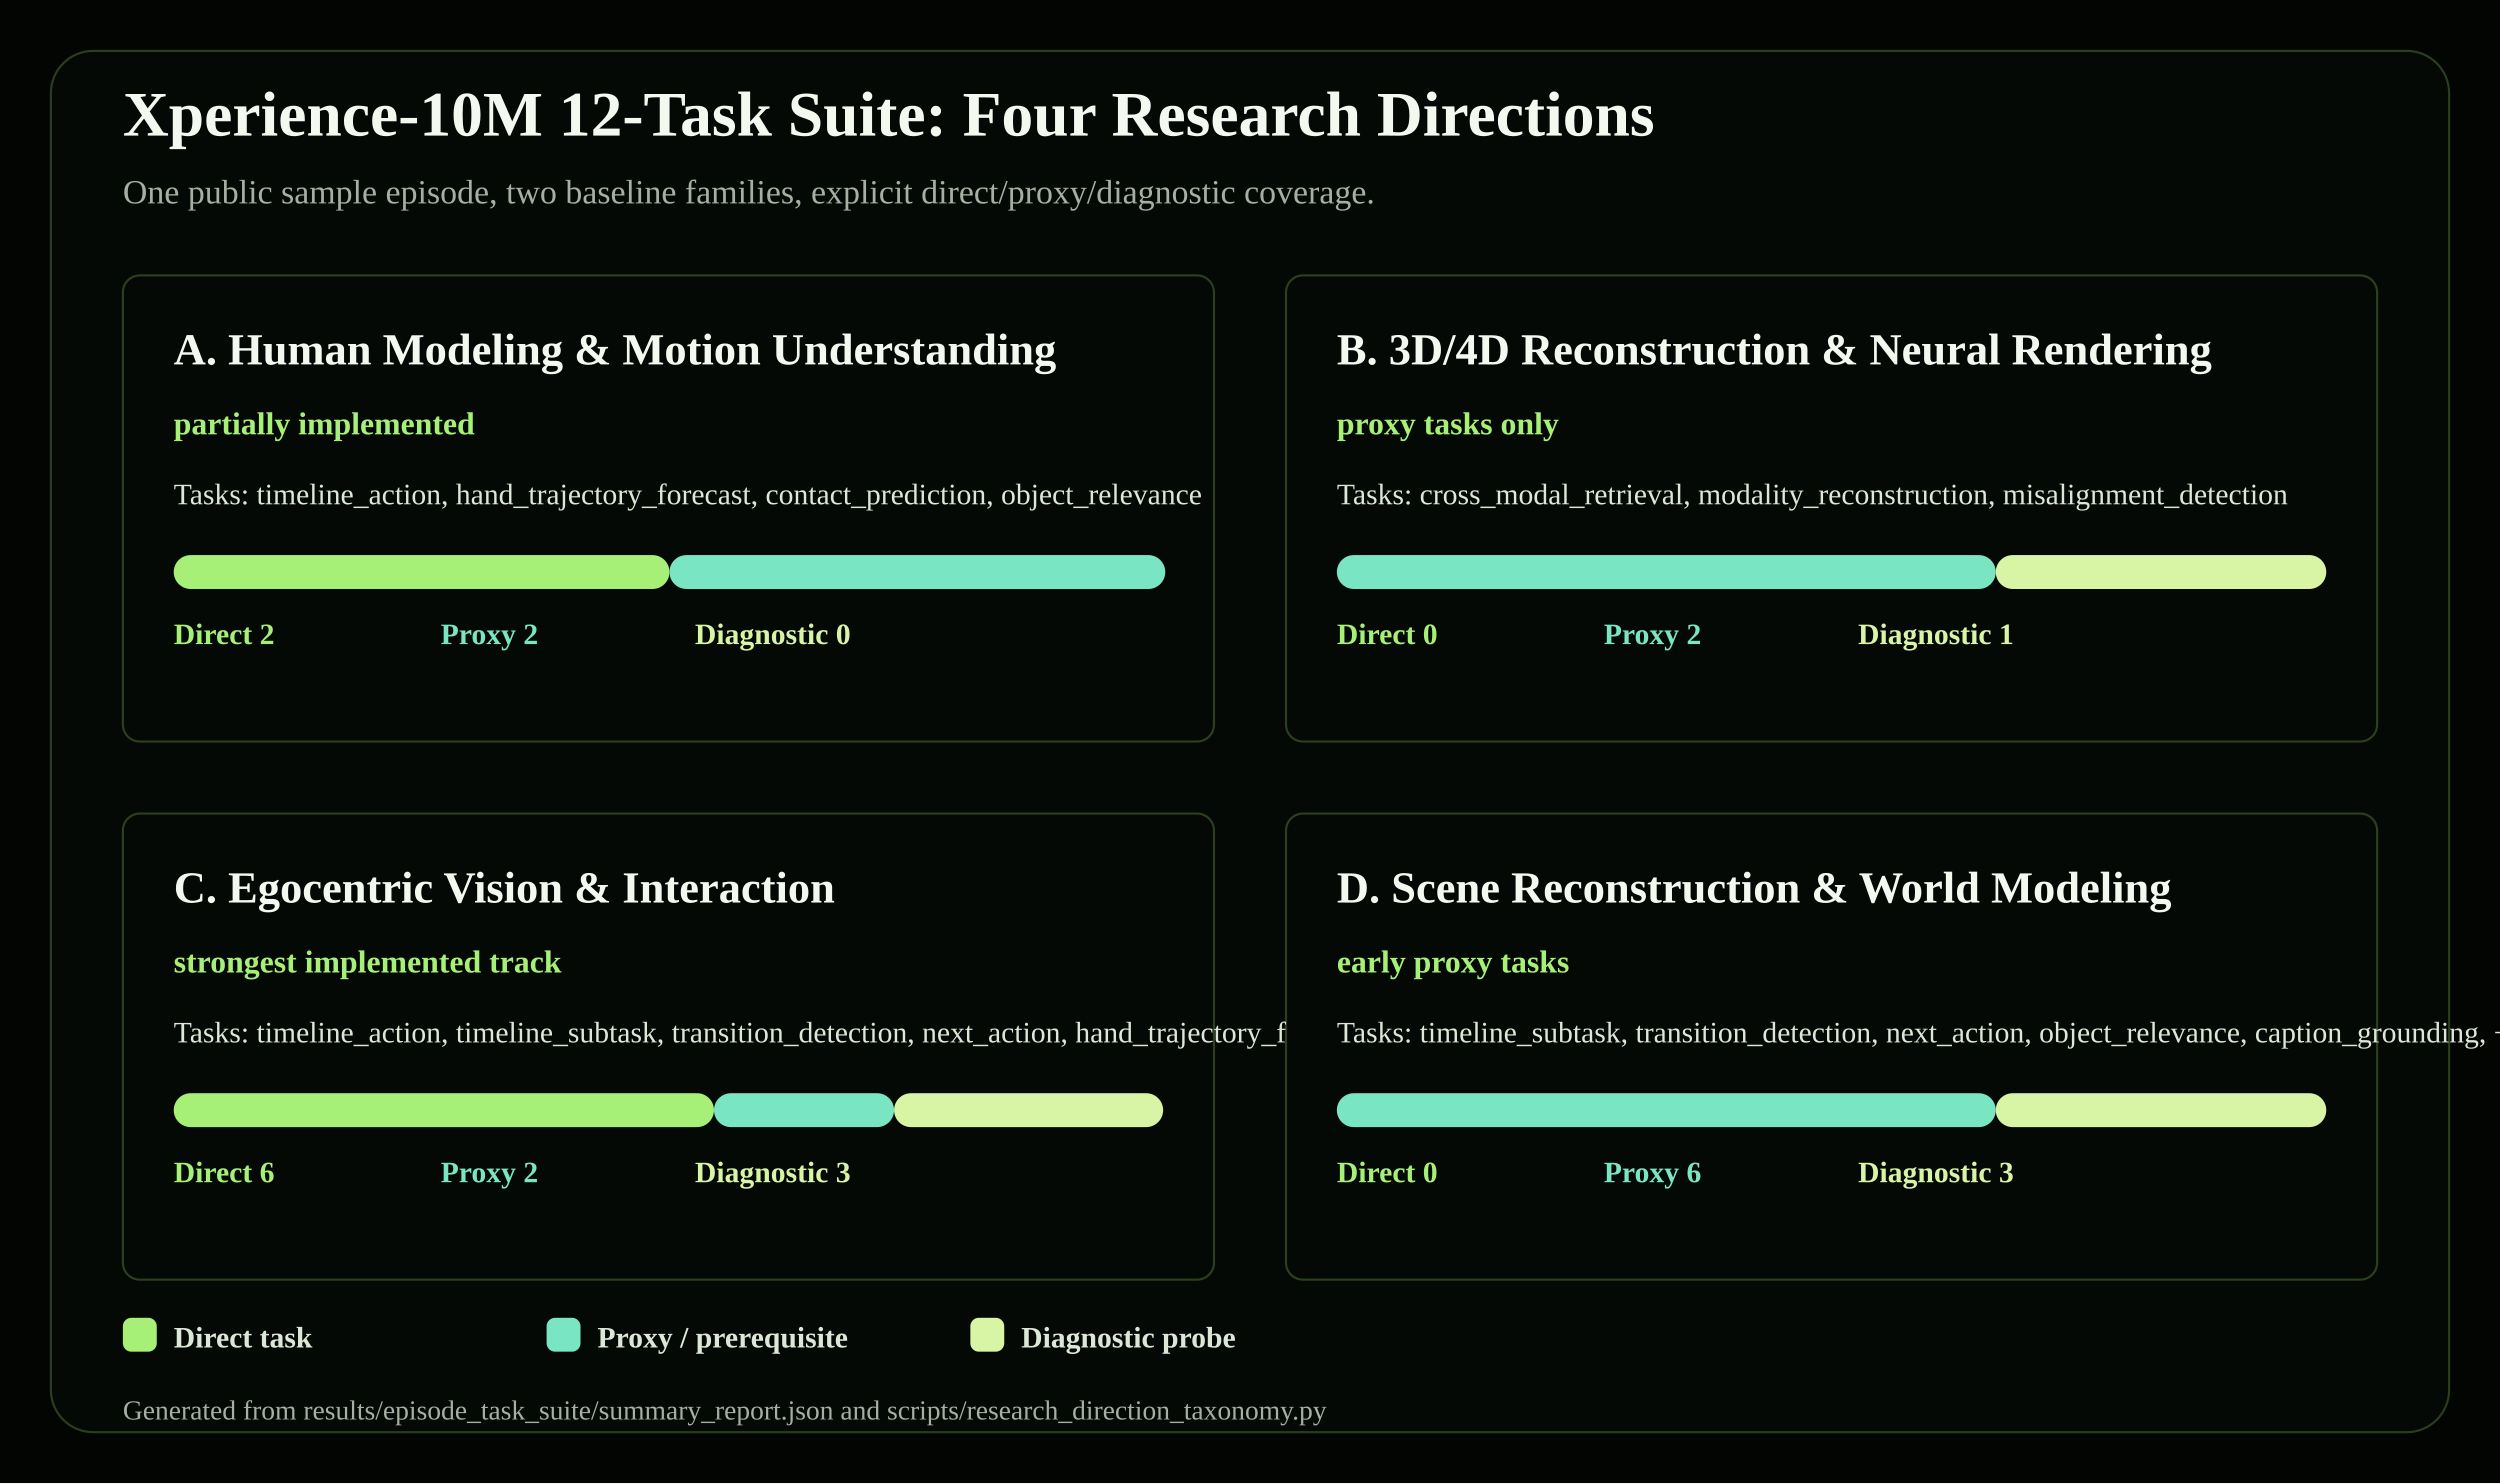
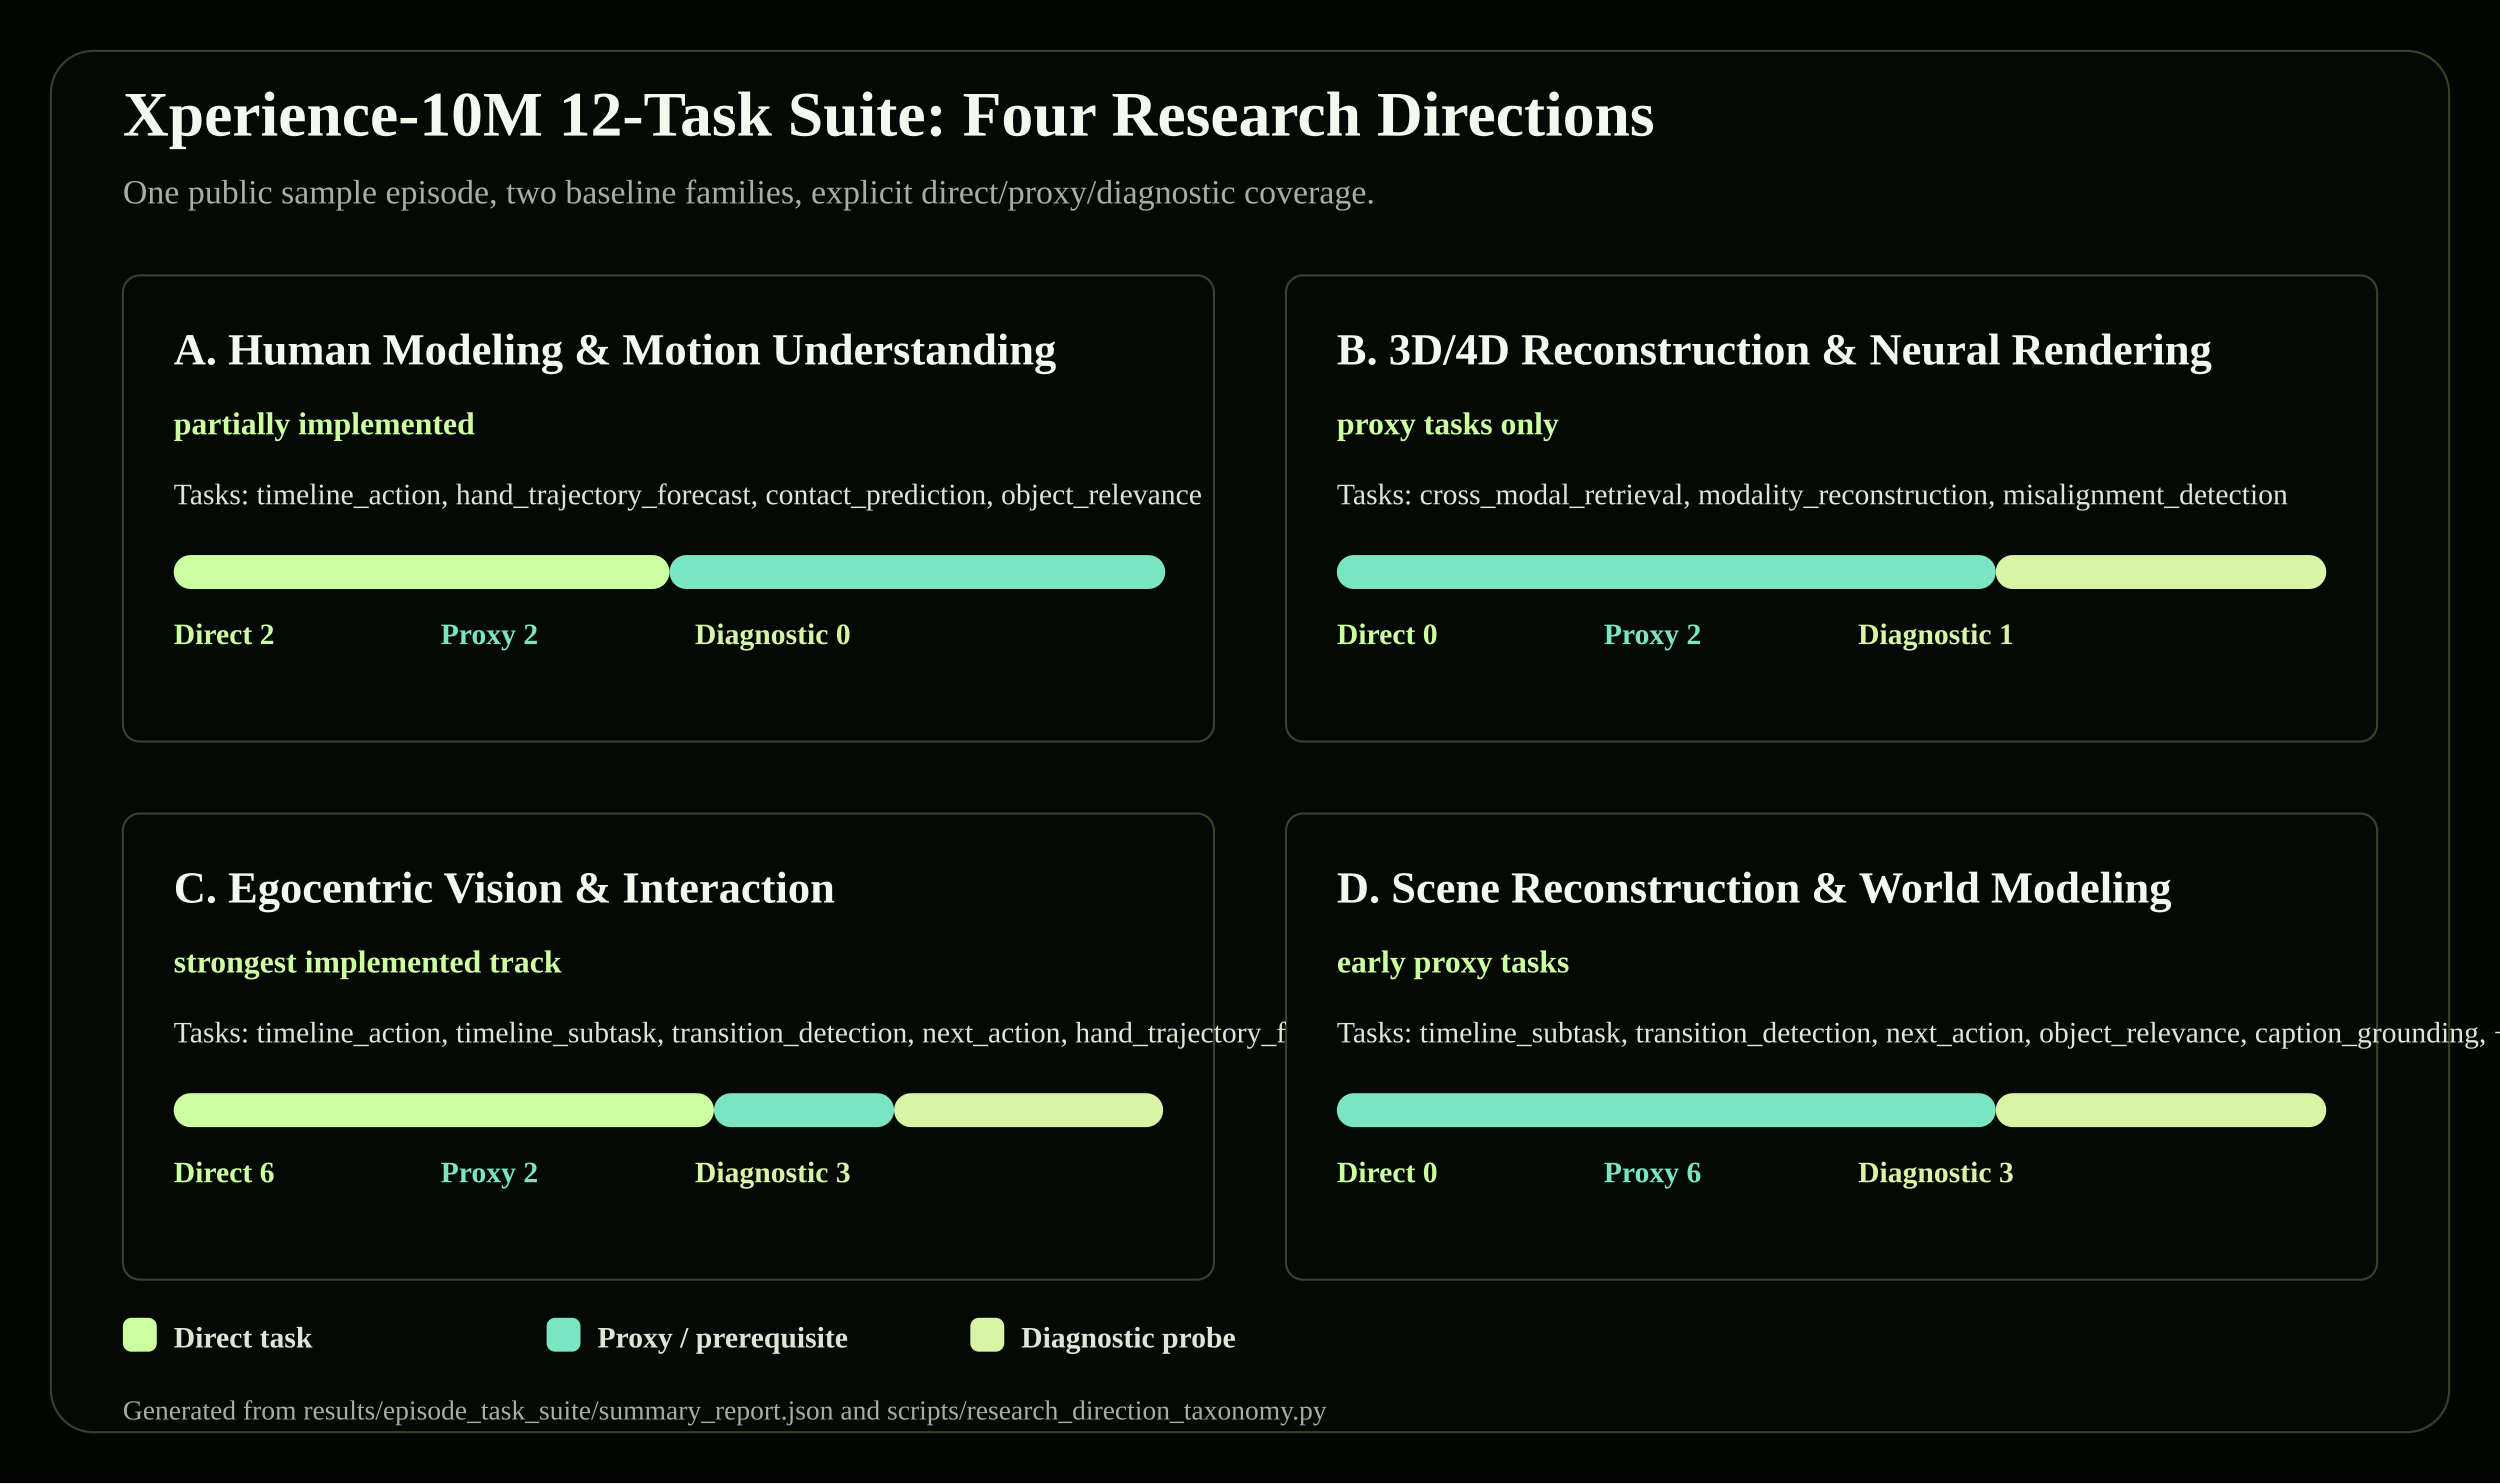
<svg xmlns="http://www.w3.org/2000/svg" width="1180" height="700" viewBox="0 0 1180 700" role="img" aria-label="Xperience-10M task coverage across four research directions">
  <rect width="100%" height="100%" fill="#020502" />
-   <rect x="24" y="24" width="1132" height="652" rx="20" fill="#050905" stroke="#a7f078" stroke-opacity="0.24" />
+   <rect x="24" y="24" width="1132" height="652" rx="20" fill="#050905" stroke="#ccffa0" stroke-opacity="0.24" />
  <text x="58" y="64" font-size="30" font-weight="800" fill="#f4f8ef">Xperience-10M 12-Task Suite: Four Research Directions</text>
  <text x="58" y="96" font-size="16" font-weight="500" fill="#a5afa2">One public sample episode, two baseline families, explicit direct/proxy/diagnostic coverage.</text>
-   <rect x="58" y="130" width="515" height="220" rx="8" fill="#050905" stroke="#a7f078" stroke-opacity="0.24" />
+   <rect x="58" y="130" width="515" height="220" rx="8" fill="#050905" stroke="#ccffa0" stroke-opacity="0.24" />
  <text x="82" y="172" font-size="21" font-weight="700" fill="#f4f8ef">A. Human Modeling &amp; Motion Understanding</text>
-   <text x="82" y="205" font-size="15" font-weight="700" fill="#a7f078">partially implemented</text>
+   <text x="82" y="205" font-size="15" font-weight="700" fill="#ccffa0">partially implemented</text>
  <text x="82" y="238" font-size="14" font-weight="500" fill="#dce8d7">Tasks: timeline_action, hand_trajectory_forecast, contact_prediction, object_relevance</text>
-   <rect x="82" y="262" width="234" height="16" rx="8" fill="#a7f078" />
+   <rect x="82" y="262" width="234" height="16" rx="8" fill="#ccffa0" />
  <rect x="316" y="262" width="234" height="16" rx="8" fill="#7ae5c3" />
-   <text x="82" y="304" font-size="14" font-weight="700" fill="#a7f078">Direct 2</text>
+   <text x="82" y="304" font-size="14" font-weight="700" fill="#ccffa0">Direct 2</text>
  <text x="208" y="304" font-size="14" font-weight="700" fill="#7ae5c3">Proxy 2</text>
  <text x="328" y="304" font-size="14" font-weight="700" fill="#d8f4a5">Diagnostic 0</text>
-   <rect x="607" y="130" width="515" height="220" rx="8" fill="#050905" stroke="#a7f078" stroke-opacity="0.24" />
+   <rect x="607" y="130" width="515" height="220" rx="8" fill="#050905" stroke="#ccffa0" stroke-opacity="0.24" />
  <text x="631" y="172" font-size="21" font-weight="700" fill="#f4f8ef">B. 3D/4D Reconstruction &amp; Neural Rendering</text>
-   <text x="631" y="205" font-size="15" font-weight="700" fill="#a7f078">proxy tasks only</text>
+   <text x="631" y="205" font-size="15" font-weight="700" fill="#ccffa0">proxy tasks only</text>
  <text x="631" y="238" font-size="14" font-weight="500" fill="#dce8d7">Tasks: cross_modal_retrieval, modality_reconstruction, misalignment_detection</text>
  <rect x="631" y="262" width="311" height="16" rx="8" fill="#7ae5c3" />
  <rect x="942" y="262" width="156" height="16" rx="8" fill="#d8f4a5" />
-   <text x="631" y="304" font-size="14" font-weight="700" fill="#a7f078">Direct 0</text>
+   <text x="631" y="304" font-size="14" font-weight="700" fill="#ccffa0">Direct 0</text>
  <text x="757" y="304" font-size="14" font-weight="700" fill="#7ae5c3">Proxy 2</text>
  <text x="877" y="304" font-size="14" font-weight="700" fill="#d8f4a5">Diagnostic 1</text>
-   <rect x="58" y="384" width="515" height="220" rx="8" fill="#050905" stroke="#a7f078" stroke-opacity="0.24" />
+   <rect x="58" y="384" width="515" height="220" rx="8" fill="#050905" stroke="#ccffa0" stroke-opacity="0.24" />
  <text x="82" y="426" font-size="21" font-weight="700" fill="#f4f8ef">C. Egocentric Vision &amp; Interaction</text>
-   <text x="82" y="459" font-size="15" font-weight="700" fill="#a7f078">strongest implemented track</text>
+   <text x="82" y="459" font-size="15" font-weight="700" fill="#ccffa0">strongest implemented track</text>
  <text x="82" y="492" font-size="14" font-weight="500" fill="#dce8d7">Tasks: timeline_action, timeline_subtask, transition_detection, next_action, hand_trajectory_forecast, +6</text>
-   <rect x="82" y="516" width="255" height="16" rx="8" fill="#a7f078" />
+   <rect x="82" y="516" width="255" height="16" rx="8" fill="#ccffa0" />
  <rect x="337" y="516" width="85" height="16" rx="8" fill="#7ae5c3" />
  <rect x="422" y="516" width="127" height="16" rx="8" fill="#d8f4a5" />
-   <text x="82" y="558" font-size="14" font-weight="700" fill="#a7f078">Direct 6</text>
+   <text x="82" y="558" font-size="14" font-weight="700" fill="#ccffa0">Direct 6</text>
  <text x="208" y="558" font-size="14" font-weight="700" fill="#7ae5c3">Proxy 2</text>
  <text x="328" y="558" font-size="14" font-weight="700" fill="#d8f4a5">Diagnostic 3</text>
-   <rect x="607" y="384" width="515" height="220" rx="8" fill="#050905" stroke="#a7f078" stroke-opacity="0.24" />
+   <rect x="607" y="384" width="515" height="220" rx="8" fill="#050905" stroke="#ccffa0" stroke-opacity="0.24" />
  <text x="631" y="426" font-size="21" font-weight="700" fill="#f4f8ef">D. Scene Reconstruction &amp; World Modeling</text>
-   <text x="631" y="459" font-size="15" font-weight="700" fill="#a7f078">early proxy tasks</text>
+   <text x="631" y="459" font-size="15" font-weight="700" fill="#ccffa0">early proxy tasks</text>
  <text x="631" y="492" font-size="14" font-weight="500" fill="#dce8d7">Tasks: timeline_subtask, transition_detection, next_action, object_relevance, caption_grounding, +4</text>
  <rect x="631" y="516" width="311" height="16" rx="8" fill="#7ae5c3" />
  <rect x="942" y="516" width="156" height="16" rx="8" fill="#d8f4a5" />
-   <text x="631" y="558" font-size="14" font-weight="700" fill="#a7f078">Direct 0</text>
+   <text x="631" y="558" font-size="14" font-weight="700" fill="#ccffa0">Direct 0</text>
  <text x="757" y="558" font-size="14" font-weight="700" fill="#7ae5c3">Proxy 6</text>
  <text x="877" y="558" font-size="14" font-weight="700" fill="#d8f4a5">Diagnostic 3</text>
-   <rect x="58" y="622" width="16" height="16" rx="4" fill="#a7f078" />
+   <rect x="58" y="622" width="16" height="16" rx="4" fill="#ccffa0" />
  <text x="82" y="636" font-size="14" font-weight="600" fill="#dce8d7">Direct task</text>
  <rect x="258" y="622" width="16" height="16" rx="4" fill="#7ae5c3" />
  <text x="282" y="636" font-size="14" font-weight="600" fill="#dce8d7">Proxy / prerequisite</text>
  <rect x="458" y="622" width="16" height="16" rx="4" fill="#d8f4a5" />
  <text x="482" y="636" font-size="14" font-weight="600" fill="#dce8d7">Diagnostic probe</text>
  <text x="58" y="670" font-size="13" font-weight="500" fill="#a5afa2">Generated from results/episode_task_suite/summary_report.json and scripts/research_direction_taxonomy.py</text>
</svg>
